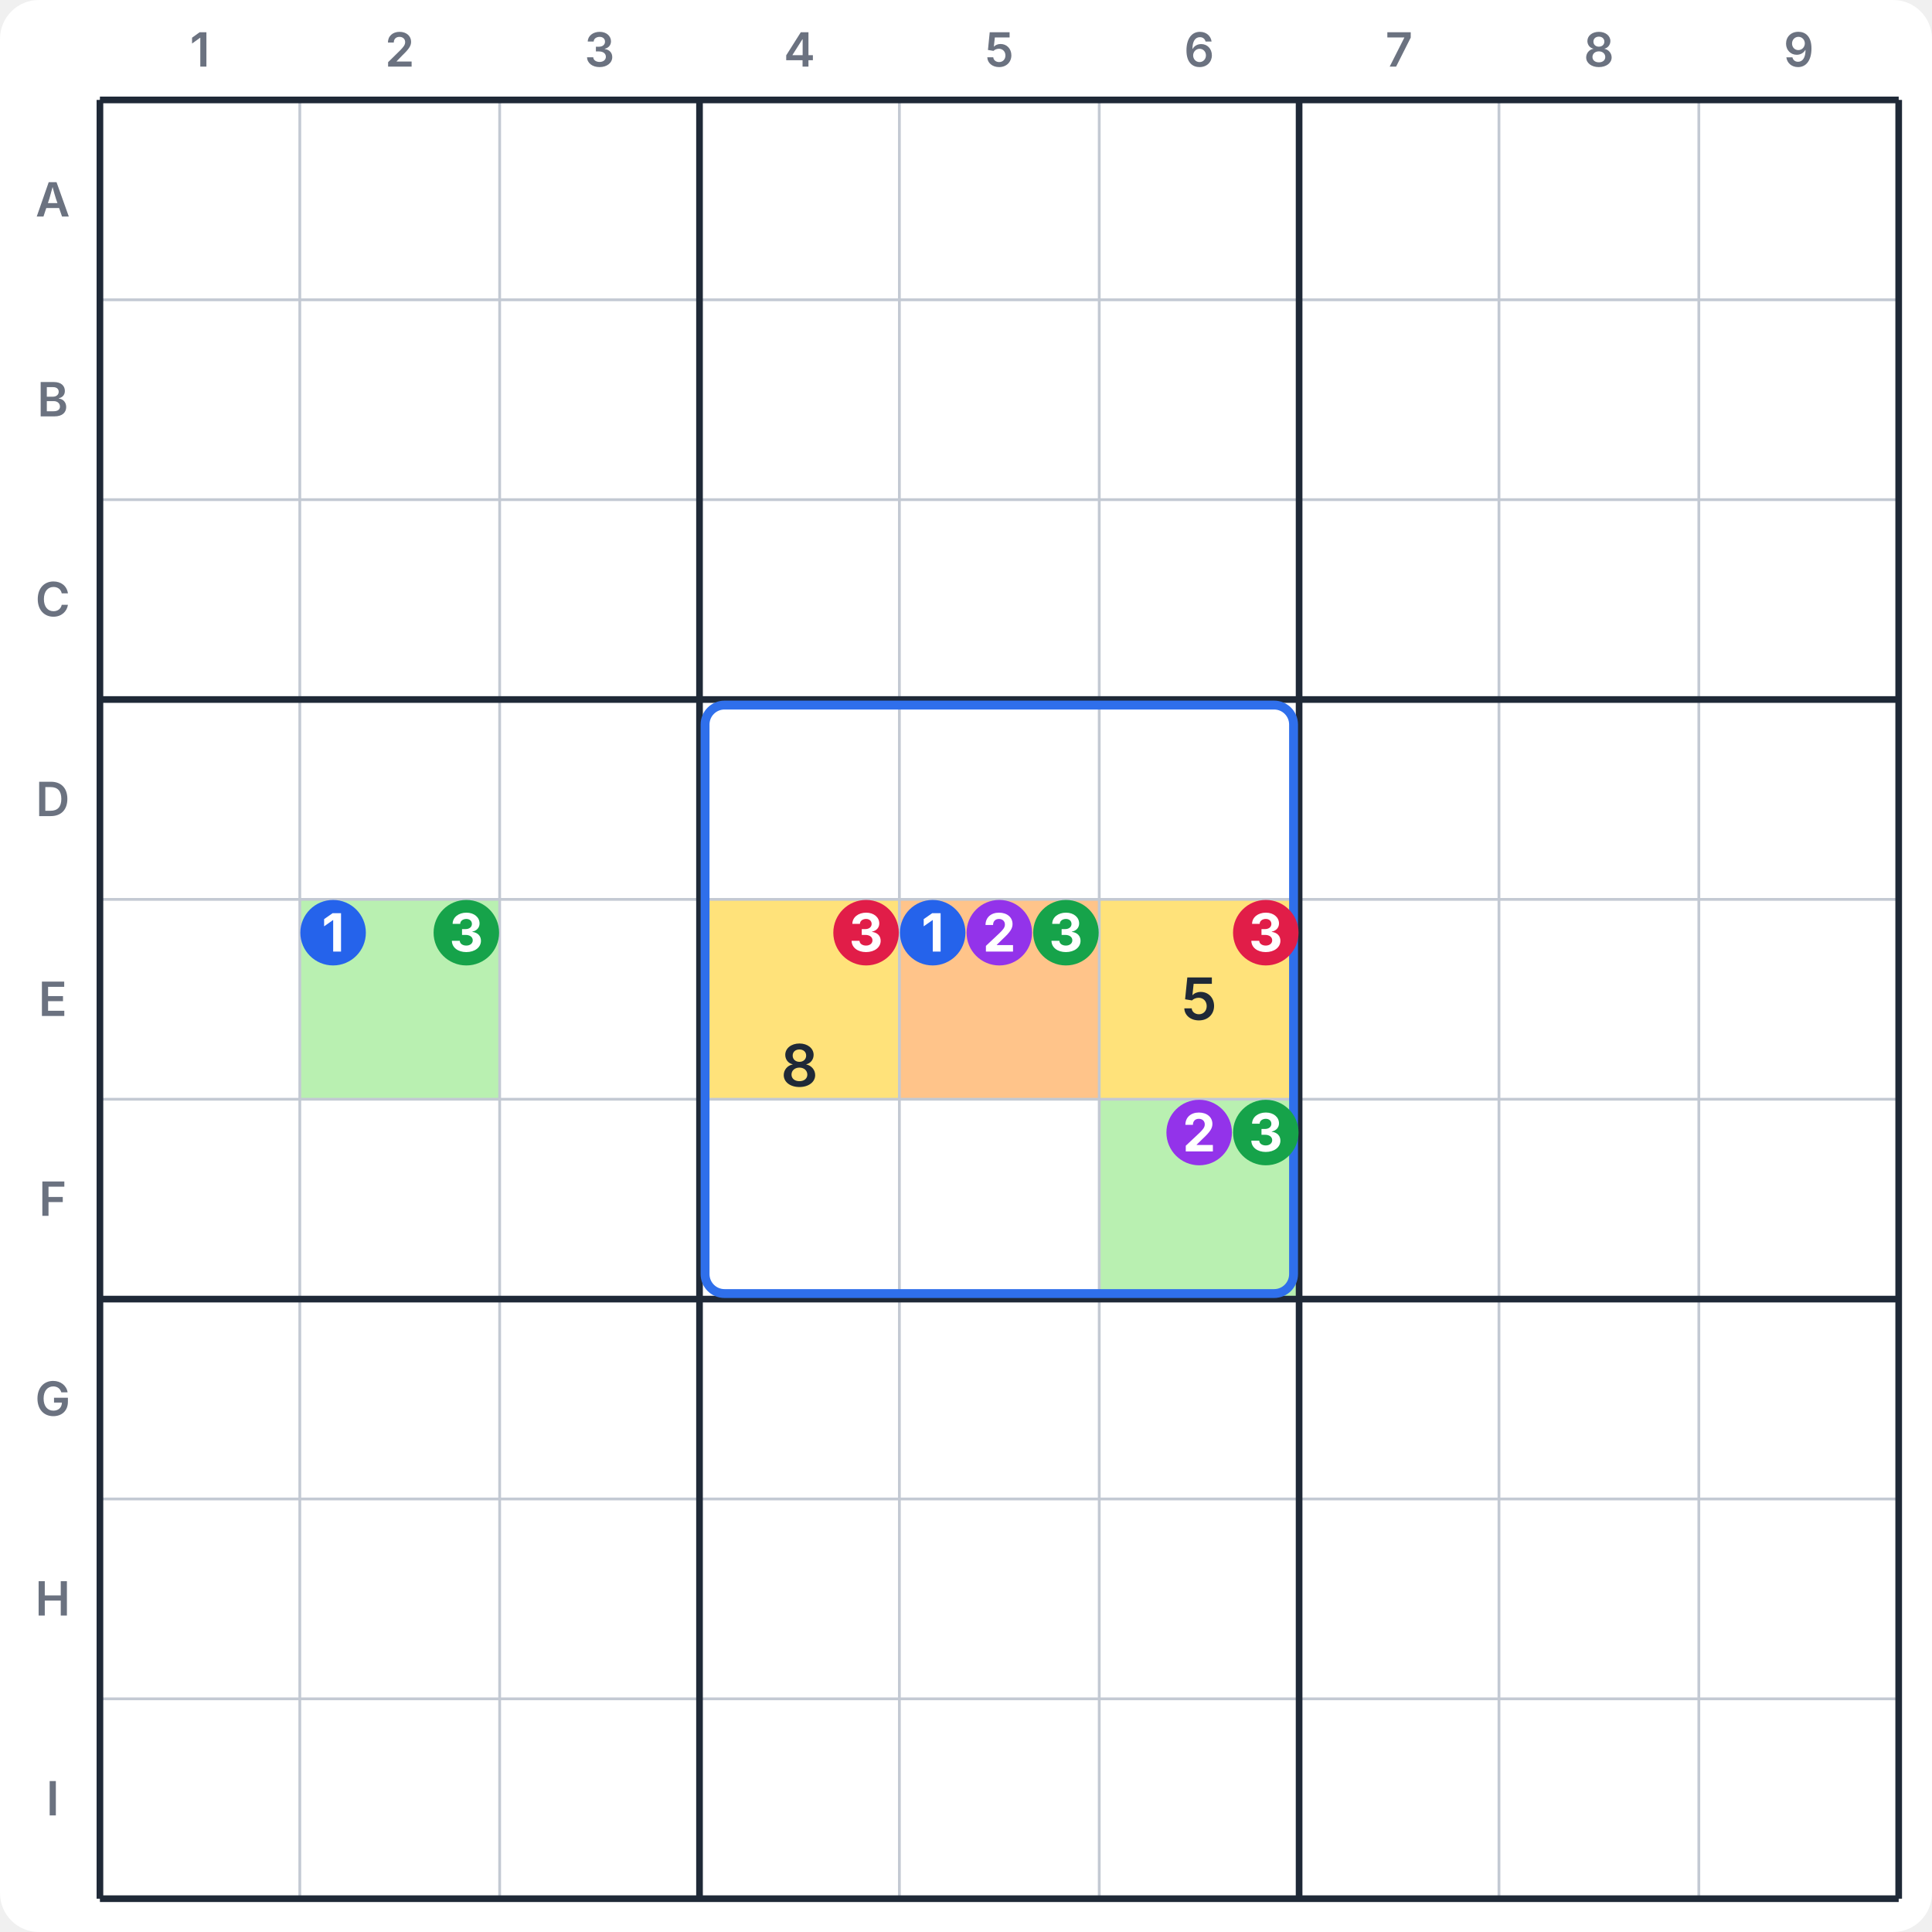
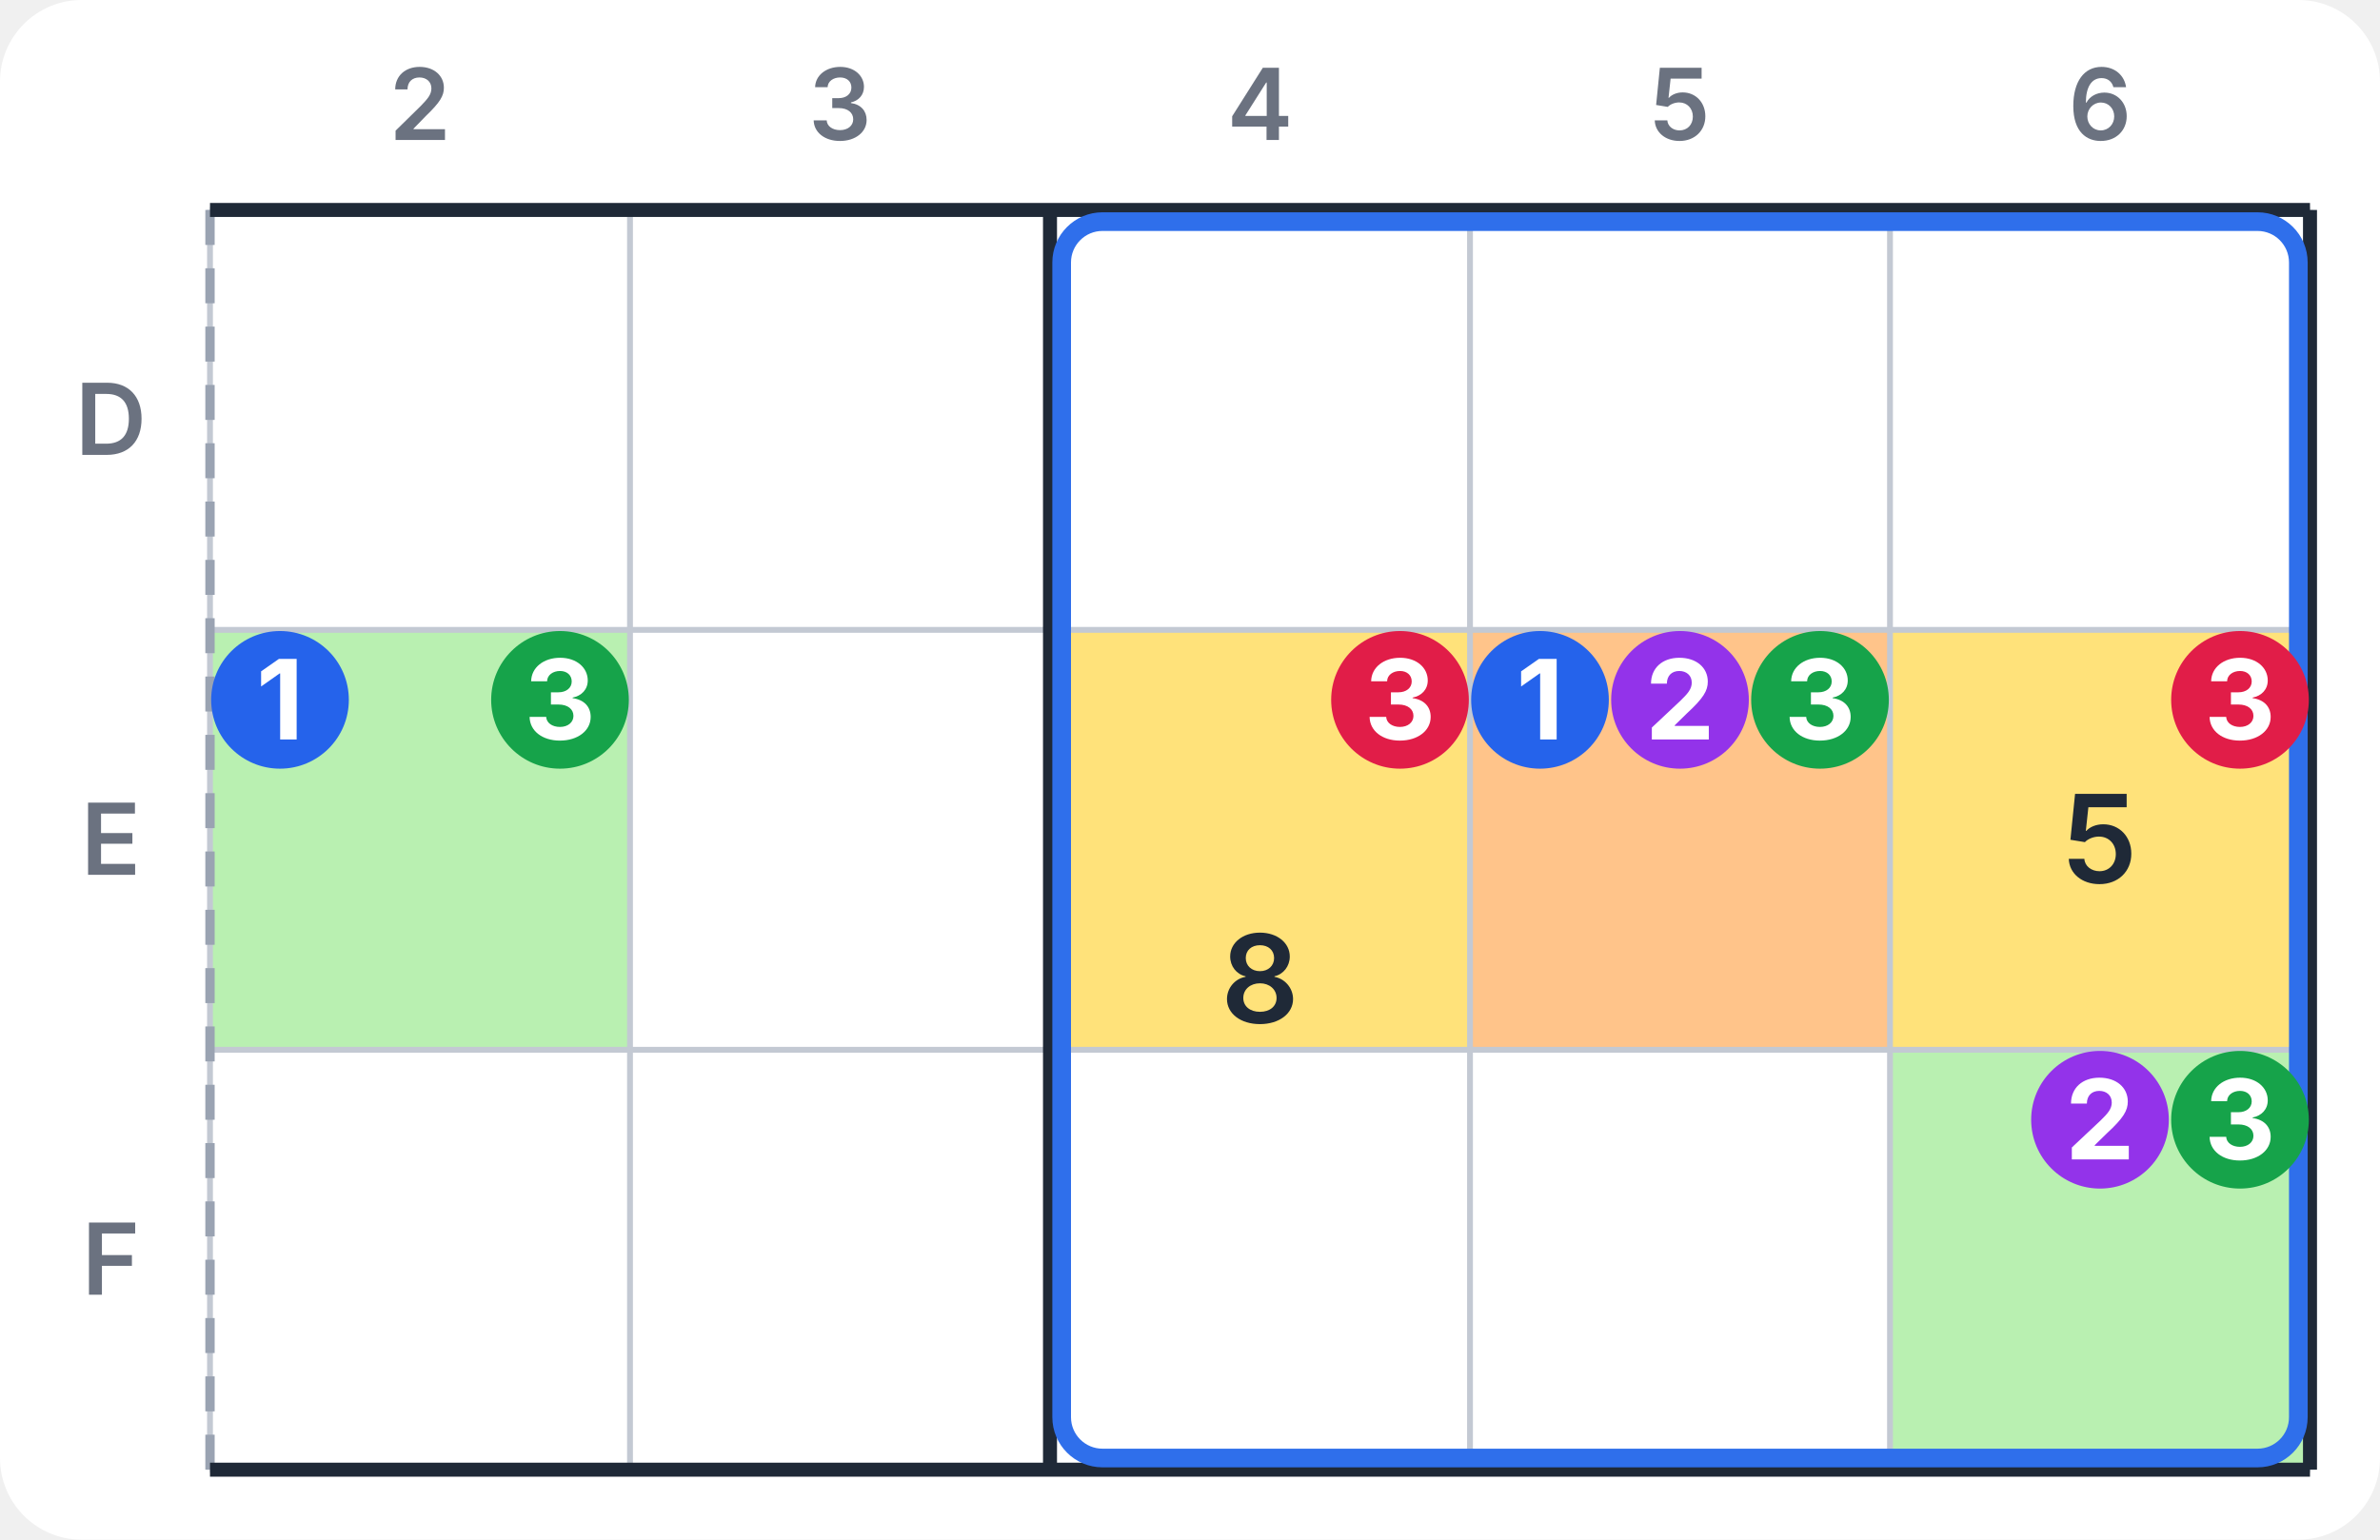
- <svg xmlns="http://www.w3.org/2000/svg" viewBox="0 0 696 696" width="696" height="696" font-family="Inter, 'Segoe UI', Helvetica, Arial, sans-serif">
+ <svg xmlns="http://www.w3.org/2000/svg" viewBox="0 0 408 264" width="408" height="264" font-family="Inter, 'Segoe UI', Helvetica, Arial, sans-serif">
  <defs>
    <marker id="arr" viewBox="0 0 10 10" refX="8" refY="5" markerWidth="5" markerHeight="5" orient="auto-start-reverse">
      <path d="M0,0 L10,5 L0,10 z" fill="#E11D48" />
    </marker>
  </defs>
-   <rect x="0" y="0" width="696" height="696" rx="14" fill="#FFFFFF" />
-   <text x="72.0" y="24" text-anchor="middle" font-size="17" font-weight="600" fill="#6B7280">1</text>
-   <text x="144.0" y="24" text-anchor="middle" font-size="17" font-weight="600" fill="#6B7280">2</text>
-   <text x="216.0" y="24" text-anchor="middle" font-size="17" font-weight="600" fill="#6B7280">3</text>
-   <text x="288.0" y="24" text-anchor="middle" font-size="17" font-weight="600" fill="#6B7280">4</text>
-   <text x="360.0" y="24" text-anchor="middle" font-size="17" font-weight="600" fill="#6B7280">5</text>
-   <text x="432.0" y="24" text-anchor="middle" font-size="17" font-weight="600" fill="#6B7280">6</text>
-   <text x="504.0" y="24" text-anchor="middle" font-size="17" font-weight="600" fill="#6B7280">7</text>
-   <text x="576.0" y="24" text-anchor="middle" font-size="17" font-weight="600" fill="#6B7280">8</text>
-   <text x="648.0" y="24" text-anchor="middle" font-size="17" font-weight="600" fill="#6B7280">9</text>
-   <text x="19" y="78.0" text-anchor="middle" font-size="17" font-weight="600" fill="#6B7280">A</text>
-   <text x="19" y="150.0" text-anchor="middle" font-size="17" font-weight="600" fill="#6B7280">B</text>
-   <text x="19" y="222.0" text-anchor="middle" font-size="17" font-weight="600" fill="#6B7280">C</text>
-   <text x="19" y="294.0" text-anchor="middle" font-size="17" font-weight="600" fill="#6B7280">D</text>
-   <text x="19" y="366.0" text-anchor="middle" font-size="17" font-weight="600" fill="#6B7280">E</text>
-   <text x="19" y="438.0" text-anchor="middle" font-size="17" font-weight="600" fill="#6B7280">F</text>
-   <text x="19" y="510.0" text-anchor="middle" font-size="17" font-weight="600" fill="#6B7280">G</text>
-   <text x="19" y="582.0" text-anchor="middle" font-size="17" font-weight="600" fill="#6B7280">H</text>
-   <text x="19" y="654.0" text-anchor="middle" font-size="17" font-weight="600" fill="#6B7280">I</text>
-   <rect x="324" y="324" width="72" height="72" fill="#FFC48A" />
-   <rect x="108" y="324" width="72" height="72" fill="#B9F0B1" />
-   <rect x="396" y="396" width="72" height="72" fill="#B9F0B1" />
-   <rect x="252" y="324" width="72" height="72" fill="#FFE27A" />
-   <rect x="396" y="324" width="72" height="72" fill="#FFE27A" />
-   <line x1="36" y1="36" x2="36" y2="684" stroke="#C3C9D3" stroke-width="1" />
-   <line x1="108" y1="36" x2="108" y2="684" stroke="#C3C9D3" stroke-width="1" />
-   <line x1="180" y1="36" x2="180" y2="684" stroke="#C3C9D3" stroke-width="1" />
-   <line x1="252" y1="36" x2="252" y2="684" stroke="#C3C9D3" stroke-width="1" />
-   <line x1="324" y1="36" x2="324" y2="684" stroke="#C3C9D3" stroke-width="1" />
-   <line x1="396" y1="36" x2="396" y2="684" stroke="#C3C9D3" stroke-width="1" />
-   <line x1="468" y1="36" x2="468" y2="684" stroke="#C3C9D3" stroke-width="1" />
-   <line x1="540" y1="36" x2="540" y2="684" stroke="#C3C9D3" stroke-width="1" />
-   <line x1="612" y1="36" x2="612" y2="684" stroke="#C3C9D3" stroke-width="1" />
-   <line x1="684" y1="36" x2="684" y2="684" stroke="#C3C9D3" stroke-width="1" />
-   <line x1="36" y1="36" x2="684" y2="36" stroke="#C3C9D3" stroke-width="1" />
-   <line x1="36" y1="108" x2="684" y2="108" stroke="#C3C9D3" stroke-width="1" />
-   <line x1="36" y1="180" x2="684" y2="180" stroke="#C3C9D3" stroke-width="1" />
-   <line x1="36" y1="252" x2="684" y2="252" stroke="#C3C9D3" stroke-width="1" />
-   <line x1="36" y1="324" x2="684" y2="324" stroke="#C3C9D3" stroke-width="1" />
-   <line x1="36" y1="396" x2="684" y2="396" stroke="#C3C9D3" stroke-width="1" />
-   <line x1="36" y1="468" x2="684" y2="468" stroke="#C3C9D3" stroke-width="1" />
-   <line x1="36" y1="540" x2="684" y2="540" stroke="#C3C9D3" stroke-width="1" />
-   <line x1="36" y1="612" x2="684" y2="612" stroke="#C3C9D3" stroke-width="1" />
-   <line x1="36" y1="684" x2="684" y2="684" stroke="#C3C9D3" stroke-width="1" />
-   <line x1="36" y1="36" x2="36" y2="684" stroke="#1F2937" stroke-width="2.4" />
-   <line x1="252" y1="36" x2="252" y2="684" stroke="#1F2937" stroke-width="2.4" />
-   <line x1="468" y1="36" x2="468" y2="684" stroke="#1F2937" stroke-width="2.4" />
-   <line x1="684" y1="36" x2="684" y2="684" stroke="#1F2937" stroke-width="2.4" />
-   <line x1="36" y1="36" x2="684" y2="36" stroke="#1F2937" stroke-width="2.4" />
-   <line x1="36" y1="252" x2="684" y2="252" stroke="#1F2937" stroke-width="2.4" />
-   <line x1="36" y1="468" x2="684" y2="468" stroke="#1F2937" stroke-width="2.4" />
-   <line x1="36" y1="684" x2="684" y2="684" stroke="#1F2937" stroke-width="2.4" />
-   <rect x="254" y="254" width="212" height="212" rx="7" fill="none" stroke="#2F6FEB" stroke-width="3.2" />
-   <circle cx="336.0" cy="336.0" r="11.8" fill="#2563EB" />
-   <text x="336.0" y="342.8" text-anchor="middle" font-size="19" font-weight="700" fill="#FFFFFF">1</text>
-   <circle cx="360.0" cy="336.0" r="11.8" fill="#9333EA" />
-   <text x="360.0" y="342.8" text-anchor="middle" font-size="19" font-weight="700" fill="#FFFFFF">2</text>
-   <circle cx="384.0" cy="336.0" r="11.8" fill="#16A34A" />
-   <text x="384.0" y="342.8" text-anchor="middle" font-size="19" font-weight="700" fill="#FFFFFF">3</text>
-   <circle cx="120.0" cy="336.0" r="11.8" fill="#2563EB" />
-   <text x="120.0" y="342.8" text-anchor="middle" font-size="19" font-weight="700" fill="#FFFFFF">1</text>
-   <circle cx="168.0" cy="336.0" r="11.8" fill="#16A34A" />
-   <text x="168.0" y="342.8" text-anchor="middle" font-size="19" font-weight="700" fill="#FFFFFF">3</text>
-   <circle cx="432.0" cy="408.0" r="11.8" fill="#9333EA" />
-   <text x="432.0" y="414.8" text-anchor="middle" font-size="19" font-weight="700" fill="#FFFFFF">2</text>
-   <circle cx="456.0" cy="408.0" r="11.8" fill="#16A34A" />
-   <text x="456.0" y="414.8" text-anchor="middle" font-size="19" font-weight="700" fill="#FFFFFF">3</text>
-   <circle cx="312.0" cy="336.0" r="11.8" fill="#E11D48" />
-   <text x="312.0" y="342.8" text-anchor="middle" font-size="19" font-weight="700" fill="#FFFFFF">3</text>
-   <text x="288.0" y="391.4" text-anchor="middle" font-size="21" font-weight="600" fill="#1F2937">8</text>
-   <circle cx="456.0" cy="336.0" r="11.8" fill="#E11D48" />
-   <text x="456.0" y="342.8" text-anchor="middle" font-size="19" font-weight="700" fill="#FFFFFF">3</text>
-   <text x="432.0" y="367.4" text-anchor="middle" font-size="21" font-weight="600" fill="#1F2937">5</text>
+   <rect x="0" y="0" width="408" height="264" rx="14" fill="#FFFFFF" />
+   <text x="72.0" y="24" text-anchor="middle" font-size="17" font-weight="600" fill="#6B7280">2</text>
+   <text x="144.0" y="24" text-anchor="middle" font-size="17" font-weight="600" fill="#6B7280">3</text>
+   <text x="216.0" y="24" text-anchor="middle" font-size="17" font-weight="600" fill="#6B7280">4</text>
+   <text x="288.0" y="24" text-anchor="middle" font-size="17" font-weight="600" fill="#6B7280">5</text>
+   <text x="360.0" y="24" text-anchor="middle" font-size="17" font-weight="600" fill="#6B7280">6</text>
+   <text x="19" y="78.0" text-anchor="middle" font-size="17" font-weight="600" fill="#6B7280">D</text>
+   <text x="19" y="150.0" text-anchor="middle" font-size="17" font-weight="600" fill="#6B7280">E</text>
+   <text x="19" y="222.0" text-anchor="middle" font-size="17" font-weight="600" fill="#6B7280">F</text>
+   <rect x="252" y="108" width="72" height="72" fill="#FFC48A" />
+   <rect x="36" y="108" width="72" height="72" fill="#B9F0B1" />
+   <rect x="324" y="180" width="72" height="72" fill="#B9F0B1" />
+   <rect x="180" y="108" width="72" height="72" fill="#FFE27A" />
+   <rect x="324" y="108" width="72" height="72" fill="#FFE27A" />
+   <line x1="36" y1="36" x2="36" y2="252" stroke="#C3C9D3" stroke-width="1" />
+   <line x1="108" y1="36" x2="108" y2="252" stroke="#C3C9D3" stroke-width="1" />
+   <line x1="180" y1="36" x2="180" y2="252" stroke="#C3C9D3" stroke-width="1" />
+   <line x1="252" y1="36" x2="252" y2="252" stroke="#C3C9D3" stroke-width="1" />
+   <line x1="324" y1="36" x2="324" y2="252" stroke="#C3C9D3" stroke-width="1" />
+   <line x1="396" y1="36" x2="396" y2="252" stroke="#C3C9D3" stroke-width="1" />
+   <line x1="36" y1="36" x2="396" y2="36" stroke="#C3C9D3" stroke-width="1" />
+   <line x1="36" y1="108" x2="396" y2="108" stroke="#C3C9D3" stroke-width="1" />
+   <line x1="36" y1="180" x2="396" y2="180" stroke="#C3C9D3" stroke-width="1" />
+   <line x1="36" y1="252" x2="396" y2="252" stroke="#C3C9D3" stroke-width="1" />
+   <line x1="36" y1="36" x2="36" y2="252" stroke="#9AA3B2" stroke-width="1.6" stroke-dasharray="6 4" />
+   <line x1="180" y1="36" x2="180" y2="252" stroke="#1F2937" stroke-width="2.4" />
+   <line x1="396" y1="36" x2="396" y2="252" stroke="#1F2937" stroke-width="2.4" />
+   <line x1="36" y1="36" x2="396" y2="36" stroke="#1F2937" stroke-width="2.4" />
+   <line x1="36" y1="252" x2="396" y2="252" stroke="#1F2937" stroke-width="2.4" />
+   <rect x="182" y="38" width="212" height="212" rx="7" fill="none" stroke="#2F6FEB" stroke-width="3.2" />
+   <circle cx="264.0" cy="120.0" r="11.8" fill="#2563EB" />
+   <text x="264.0" y="126.8" text-anchor="middle" font-size="19" font-weight="700" fill="#FFFFFF">1</text>
+   <circle cx="288.0" cy="120.0" r="11.8" fill="#9333EA" />
+   <text x="288.0" y="126.8" text-anchor="middle" font-size="19" font-weight="700" fill="#FFFFFF">2</text>
+   <circle cx="312.0" cy="120.0" r="11.8" fill="#16A34A" />
+   <text x="312.0" y="126.8" text-anchor="middle" font-size="19" font-weight="700" fill="#FFFFFF">3</text>
+   <circle cx="48.0" cy="120.0" r="11.8" fill="#2563EB" />
+   <text x="48.0" y="126.8" text-anchor="middle" font-size="19" font-weight="700" fill="#FFFFFF">1</text>
+   <circle cx="96.0" cy="120.0" r="11.8" fill="#16A34A" />
+   <text x="96.0" y="126.8" text-anchor="middle" font-size="19" font-weight="700" fill="#FFFFFF">3</text>
+   <circle cx="360.0" cy="192.0" r="11.8" fill="#9333EA" />
+   <text x="360.0" y="198.8" text-anchor="middle" font-size="19" font-weight="700" fill="#FFFFFF">2</text>
+   <circle cx="384.0" cy="192.0" r="11.8" fill="#16A34A" />
+   <text x="384.0" y="198.8" text-anchor="middle" font-size="19" font-weight="700" fill="#FFFFFF">3</text>
+   <circle cx="240.0" cy="120.0" r="11.8" fill="#E11D48" />
+   <text x="240.0" y="126.8" text-anchor="middle" font-size="19" font-weight="700" fill="#FFFFFF">3</text>
+   <text x="216.0" y="175.4" text-anchor="middle" font-size="21" font-weight="600" fill="#1F2937">8</text>
+   <circle cx="384.0" cy="120.0" r="11.8" fill="#E11D48" />
+   <text x="384.0" y="126.8" text-anchor="middle" font-size="19" font-weight="700" fill="#FFFFFF">3</text>
+   <text x="360.0" y="151.4" text-anchor="middle" font-size="21" font-weight="600" fill="#1F2937">5</text>
</svg>
